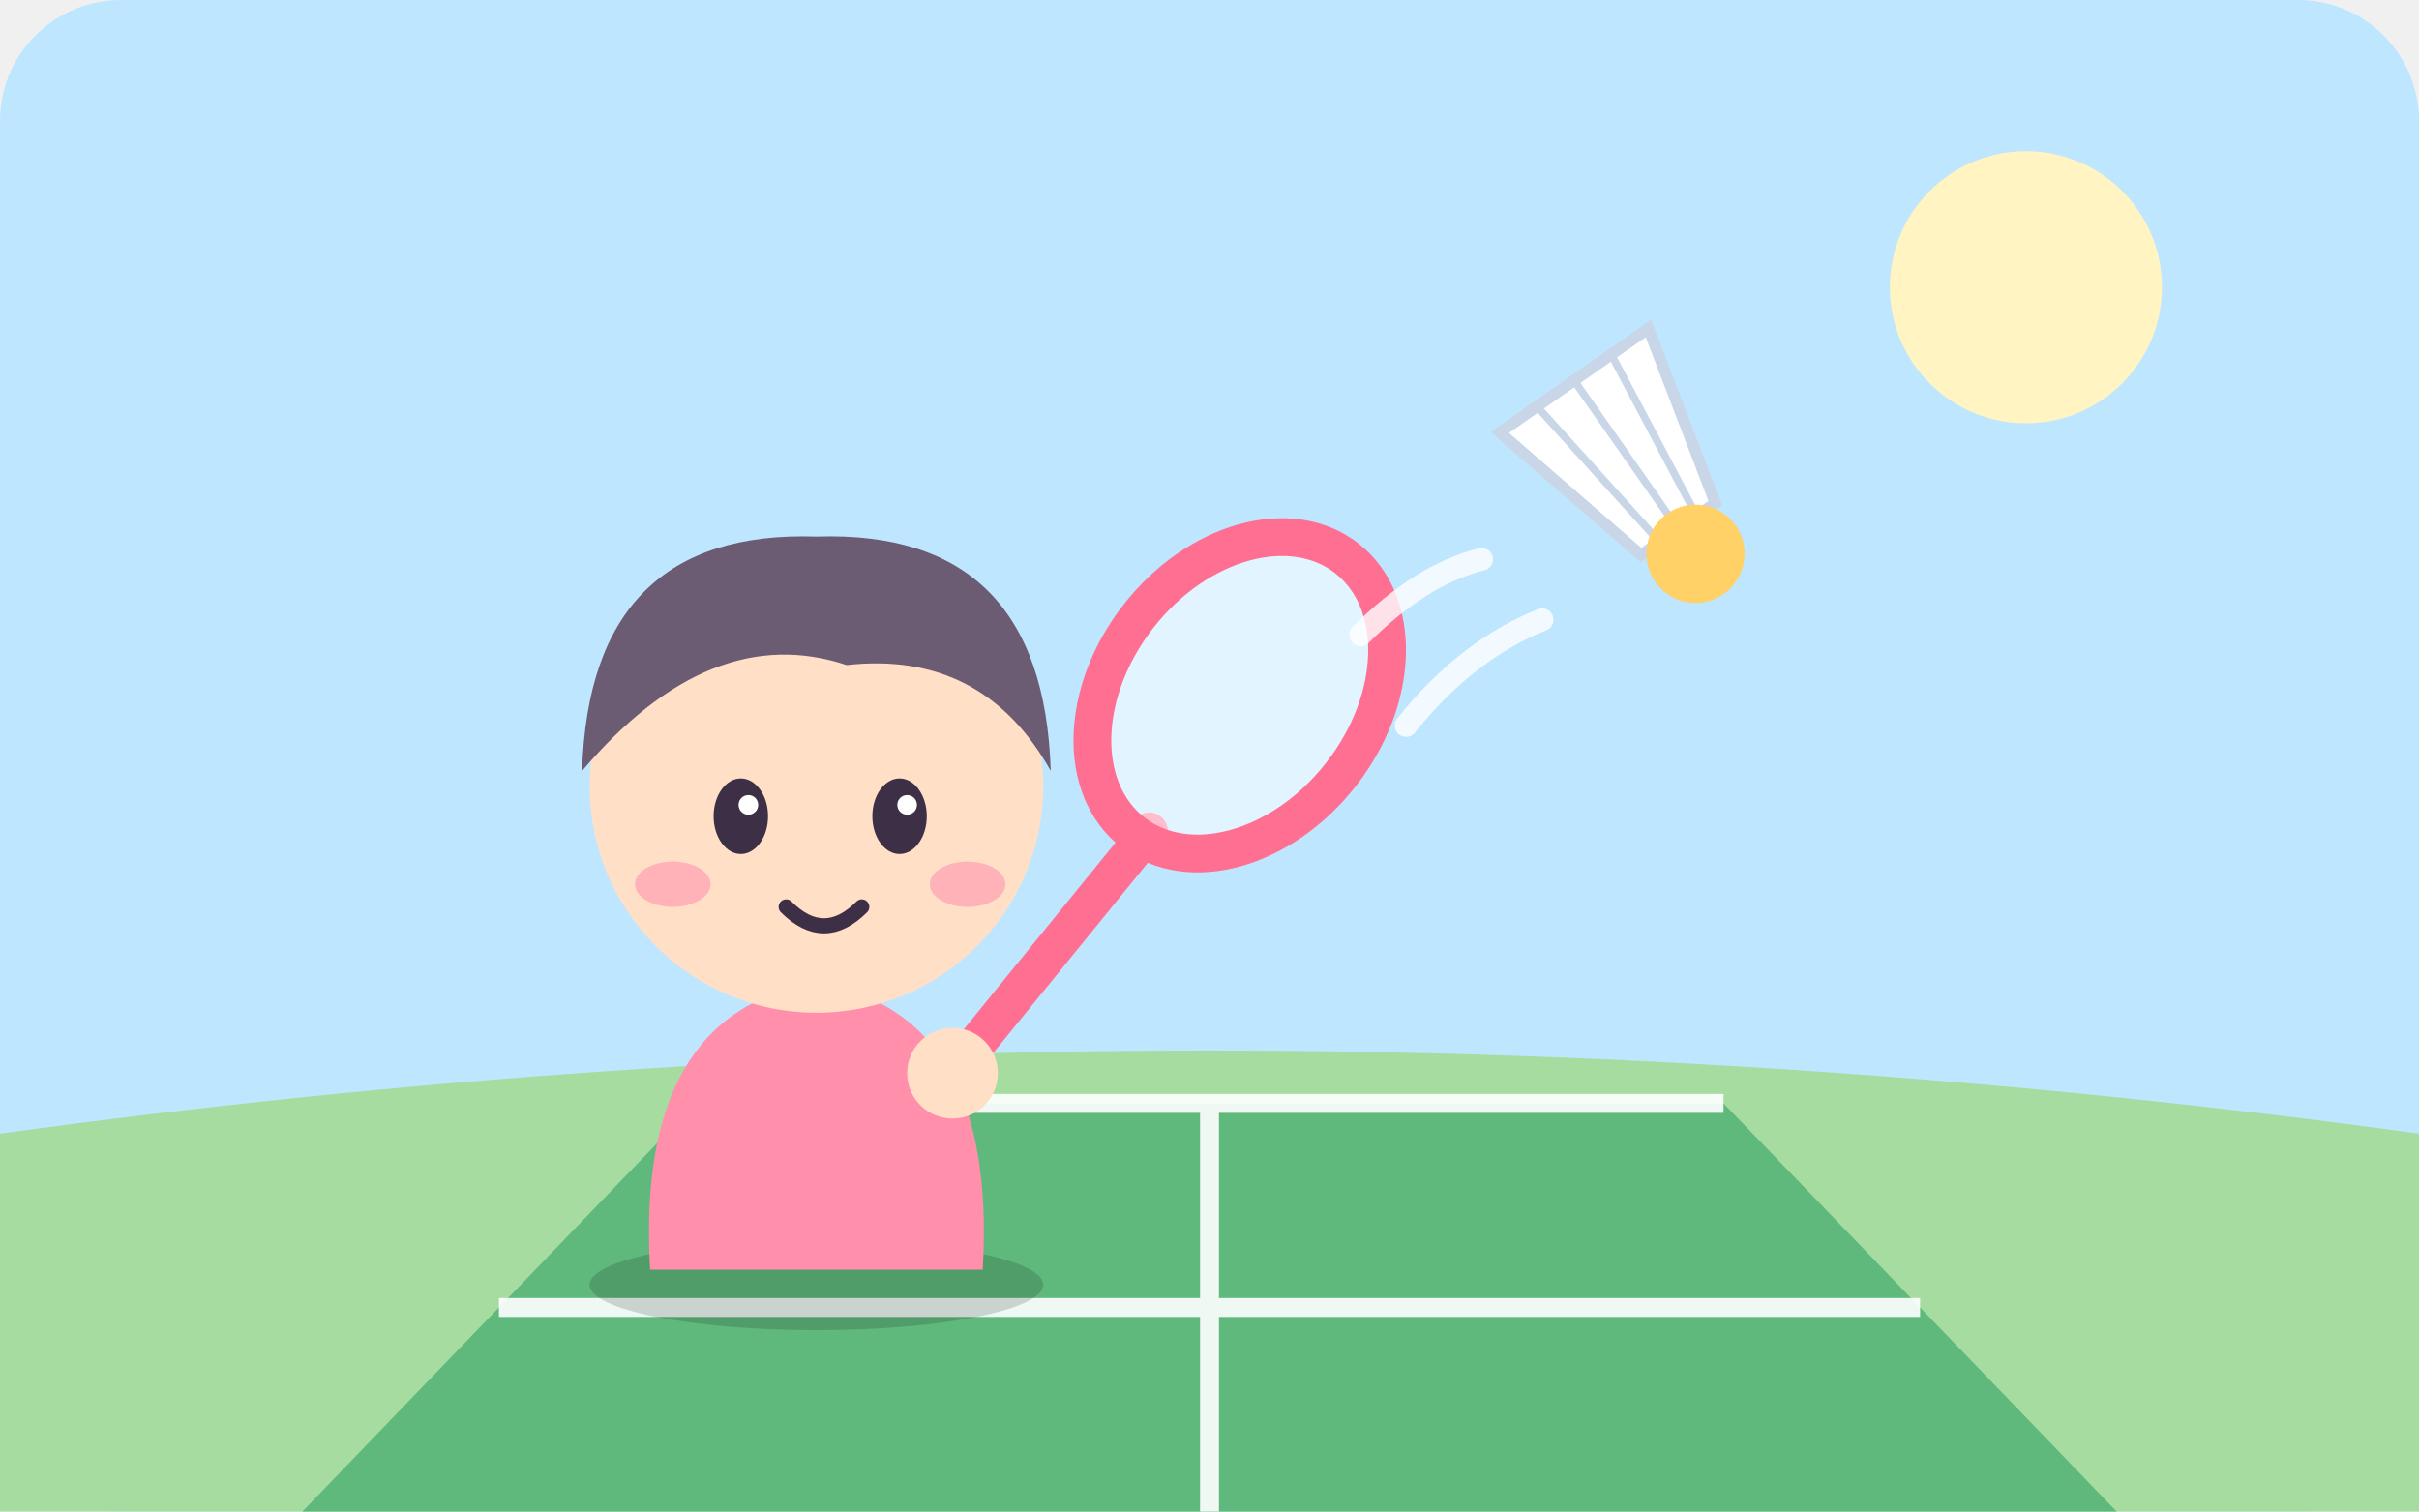
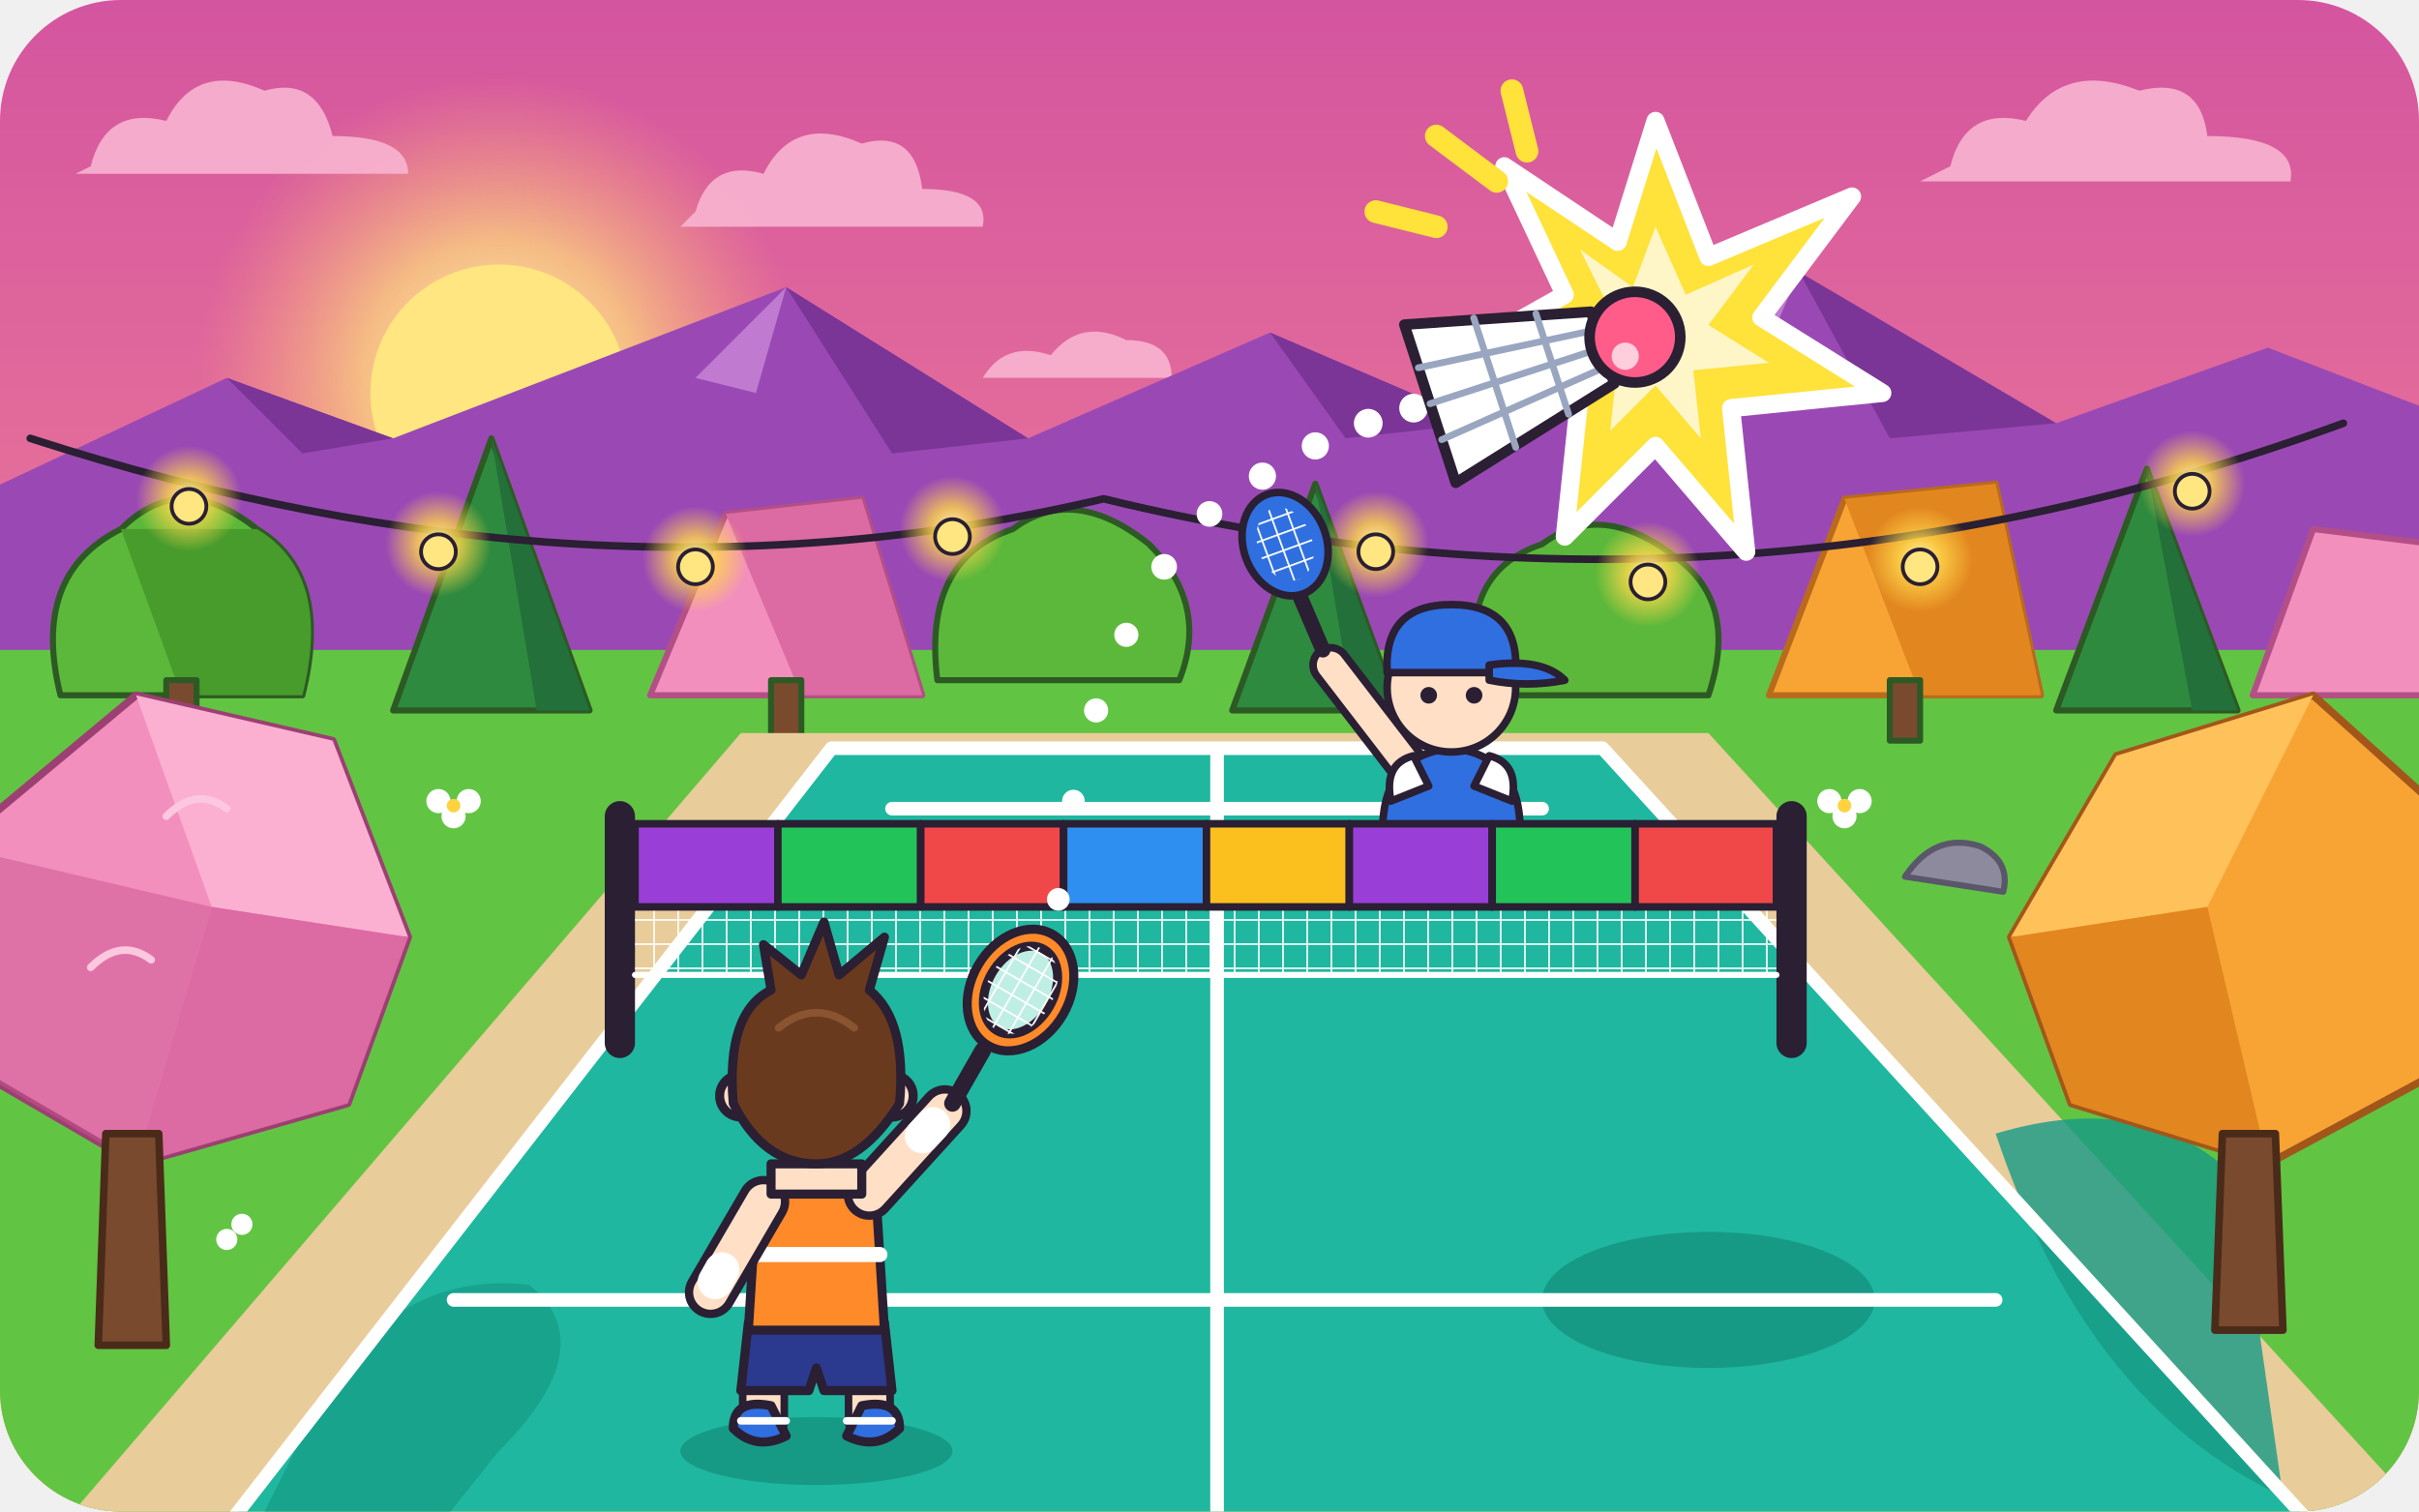
- <svg xmlns="http://www.w3.org/2000/svg" viewBox="0 0 320 200" role="img" aria-label="A chibi player swinging a racket at a shuttlecock">
-   <rect width="320" height="200" rx="16" fill="#bfe6ff" />
-   <circle cx="268" cy="38" r="18" fill="#fff4c2" />
-   <path d="M0 150 Q160 128 320 150 V200 H0 Z" fill="#a7dca0" />
-   <path d="M40 200 L92 146 H228 L280 200 Z" fill="#5fb87c" />
-   <path d="M92 146 H228 M66 173 H254 M160 146 V200" stroke="#ffffff" stroke-width="2.5" fill="none" opacity="0.9" />
-   <g transform="translate(108 104)">
-     <ellipse cx="0" cy="66" rx="30" ry="6" fill="#000" opacity="0.15" />
-     <path d="M-22 64 Q-24 30 0 26 Q24 30 22 64 Z" fill="#ff8fab" />
-     <circle cx="0" cy="0" r="30" fill="#ffe0c7" />
-     <path d="M-31 -2 Q-30 -34 0 -33 Q30 -34 31 -2 Q22 -18 4 -16 Q-14 -22 -31 -2 Z" fill="#6b5b73" />
-     <ellipse cx="-10" cy="4" rx="3.6" ry="5" fill="#3d2f45" />
-     <ellipse cx="11" cy="4" rx="3.6" ry="5" fill="#3d2f45" />
-     <circle cx="-9" cy="2.5" r="1.3" fill="#fff" />
-     <circle cx="12" cy="2.5" r="1.3" fill="#fff" />
-     <ellipse cx="-19" cy="13" rx="5" ry="3" fill="#ff9fb4" opacity="0.7" />
-     <ellipse cx="20" cy="13" rx="5" ry="3" fill="#ff9fb4" opacity="0.7" />
-     <path d="M-4 16 Q1 21 6 16" stroke="#3d2f45" stroke-width="2" fill="none" stroke-linecap="round" />
-     <path d="M18 38 L44 6" stroke="#ff6f91" stroke-width="5" stroke-linecap="round" />
-     <ellipse cx="56" cy="-12" rx="17" ry="23" transform="rotate(38 56 -12)" fill="#ffffff" fill-opacity="0.55" stroke="#ff6f91" stroke-width="5" />
-     <circle cx="18" cy="38" r="6" fill="#ffe0c7" />
+ <svg xmlns="http://www.w3.org/2000/svg" viewBox="0 0 320 200" role="img" aria-label="Two players rallying a shuttlecock over the net on a park badminton court at sunset">
+   <defs>
+     <linearGradient id="sp-sky" x1="0" y1="0" x2="0" y2="1">
+       <stop offset="0" stop-color="#d4559f" />
+       <stop offset="0.55" stop-color="#ef7f97" />
+       <stop offset="1" stop-color="#fbb07c" />
+     </linearGradient>
+     <radialGradient id="sp-glow">
+       <stop offset="0" stop-color="#fff6c8" />
+       <stop offset="0.45" stop-color="#ffe27a" stop-opacity="0.7" />
+       <stop offset="1" stop-color="#ffb070" stop-opacity="0" />
+     </radialGradient>
+     <radialGradient id="sp-bulb">
+       <stop offset="0" stop-color="#fff7c2" />
+       <stop offset="0.4" stop-color="#ffd84a" stop-opacity="0.8" />
+       <stop offset="1" stop-color="#ffd84a" stop-opacity="0" />
+     </radialGradient>
+     <pattern id="sp-mesh" width="3.2" height="3.2" patternUnits="userSpaceOnUse">
+       <path d="M0 0 H3.2 M0 0 V3.2" stroke="#ffffff" stroke-width="0.5" opacity="0.85" />
+     </pattern>
+     <pattern id="sp-strings" width="2.2" height="2.2" patternUnits="userSpaceOnUse">
+       <path d="M0 0 H2.2 M0 0 V2.2" stroke="#ffffff" stroke-width="0.45" />
+     </pattern>
+     <clipPath id="sp-card">
+       <rect width="320" height="200" rx="16" />
+     </clipPath>
+   </defs>
+   <g clip-path="url(#sp-card)" stroke-linejoin="round" stroke-linecap="round">
+     <rect width="320" height="200" fill="url(#sp-sky)" />
+     <circle cx="66" cy="50" r="40" fill="url(#sp-glow)" />
+     <circle cx="66" cy="52" r="17" fill="#ffe680" />
+     <g fill="#f8b4d0" opacity="0.9">
+       <path d="M12 22 Q14 14 22 16 Q26 8 35 12 Q42 10 44 18 Q54 18 54 23 H10 Z" />
+       <path d="M92 28 Q94 21 101 23 Q105 15 114 19 Q121 17 122 25 Q131 25 130 30 H90 Z" />
+       <path d="M258 22 Q260 14 268 16 Q273 8 283 12 Q291 10 292 18 Q304 18 303 24 H254 Z" />
+       <path d="M130 50 Q133 45 139 47 Q143 42 149 45 Q155 45 155 50 Z" />
+     </g>
+     <path d="M-4 66 L30 50 L52 58 L104 38 L136 58 L168 44 L196 56 L238 36 L272 56 L300 46 L326 56 V96 H-4 Z" fill="#9a49b4" />
+     <path d="M104 38 L118 60 L136 58 Z M238 36 L250 58 L272 56 Z M30 50 L40 60 L52 58 Z M168 44 L178 58 L196 56 Z" fill="#7b3597" />
+     <path d="M104 38 L92 50 L100 52 Z M238 36 L224 48 L232 50 Z" fill="#c07ad0" />
+     <rect y="86" width="320" height="114" fill="#62c443" />
+     <g stroke="#2d5a24" stroke-width="0.8">
+       <path d="M8 92 Q4 76 16 70 Q24 62 34 70 Q44 76 40 92 Z" fill="#5cb83a" />
+       <path d="M16 70 L24 92 L40 92 Q44 76 34 70 Z" fill="#479c2c" stroke="none" />
+       <rect x="22" y="90" width="4" height="8" fill="#7a4a2e" />
+       <path d="M52 94 L65 58 L78 94 Z" fill="#2e8a3e" />
+       <path d="M65 58 L71 94 L78 94 Z" fill="#23703a" stroke="none" />
+       <path d="M86 92 L96 68 L114 66 L122 92 Z" fill="#f28fbd" stroke="#b34f86" />
+       <path d="M96 68 L106 92 L122 92 L114 66 Z" fill="#dc6aa3" stroke="none" />
+       <rect x="102" y="90" width="4" height="8" fill="#7a4a2e" />
+       <path d="M124 90 Q122 74 134 70 Q142 64 152 72 Q160 80 156 90 Z" fill="#5cb83a" />
+       <path d="M163 94 L174 64 L185 94 Z" fill="#2e8a3e" />
+       <path d="M174 64 L179 94 L185 94 Z" fill="#23703a" stroke="none" />
+       <path d="M196 92 Q192 76 204 72 Q212 66 222 74 Q230 80 226 92 Z" fill="#5cb83a" />
+       <path d="M234 92 L244 66 L264 64 L270 92 Z" fill="#f7a434" stroke="#b96a1c" />
+       <path d="M244 66 L254 92 L270 92 L264 64 Z" fill="#e2861f" stroke="none" />
+       <rect x="250" y="90" width="4" height="8" fill="#7a4a2e" />
+       <path d="M272 94 L284 62 L296 94 Z" fill="#2e8a3e" />
+       <path d="M284 62 L290 94 L296 94 Z" fill="#23703a" stroke="none" />
+       <path d="M298 92 L306 70 L322 72 L324 92 Z" fill="#f28fbd" stroke="#b34f86" />
+     </g>
+     <path d="M4 58 Q78 82 146 66 Q228 86 310 56" stroke="#2a1f33" stroke-width="1" fill="none" />
+     <g fill="url(#sp-bulb)">
+       <circle cx="25" cy="66" r="7" />
+       <circle cx="58" cy="72" r="7" />
+       <circle cx="92" cy="74" r="7" />
+       <circle cx="126" cy="70" r="7" />
+       <circle cx="182" cy="72" r="7" />
+       <circle cx="218" cy="76" r="7" />
+       <circle cx="254" cy="74" r="7" />
+       <circle cx="290" cy="64" r="7" />
+     </g>
+     <g fill="#ffe680" stroke="#2a1f33" stroke-width="0.5">
+       <circle cx="25" cy="67" r="2.3" />
+       <circle cx="58" cy="73" r="2.3" />
+       <circle cx="92" cy="75" r="2.3" />
+       <circle cx="126" cy="71" r="2.3" />
+       <circle cx="182" cy="73" r="2.3" />
+       <circle cx="218" cy="77" r="2.3" />
+       <circle cx="254" cy="75" r="2.3" />
+       <circle cx="290" cy="65" r="2.3" />
+     </g>
+     <path d="M98 97 H226 L322 202 H8 Z" fill="#e8cc9a" />
+     <path d="M110 99 H212 L306 202 H30 Z" fill="#1fb79f" />
+     <g fill="#169a86">
+       <path d="M42 186 Q52 168 70 170 Q80 178 66 192 L58 202 H34 Z" opacity="0.7" />
+       <path d="M264 150 Q284 144 296 156 L302 198 Q276 186 264 150 Z" opacity="0.8" />
+       <ellipse cx="226" cy="172" rx="22" ry="9" />
+       <ellipse cx="108" cy="192" rx="18" ry="4.5" />
+     </g>
+     <path d="M110 99 H212 L306 202 H30 Z M161 99 V202 M118 107 H204 M60 172 H264" stroke="#ffffff" stroke-width="1.8" fill="none" />
+     <g stroke="#2a1f33" stroke-width="1">
+       <path d="M186 101 L176 88" stroke-width="5.6" />
+       <path d="M186 101 L176 88" stroke="#ffe0c7" stroke-width="3.6" />
+       <path d="M175 86 L172 79" stroke-width="2" />
+       <ellipse cx="170" cy="72" rx="5.5" ry="7" transform="rotate(-20 170 72)" fill="#2f6fe0" />
+       <ellipse cx="170" cy="72" rx="3.6" ry="5" transform="rotate(-20 170 72)" fill="url(#sp-strings)" stroke="none" />
+       <path d="M183 112 Q182 100 192 99 Q202 100 201 112 Z" fill="#2f6fe0" />
+       <path d="M184 106 Q183 101 187 100 L189 104 Z M200 106 Q201 101 197 100 L195 104 Z" fill="#ffffff" />
+       <circle cx="192" cy="91" r="8.5" fill="#ffe0c7" />
+       <path d="M183.5 89 Q183 80 192 80 Q201 80 200.5 89 Z" fill="#2f6fe0" />
+       <path d="M197 88 Q204 87 207 90 Q202 91 197 90 Z" fill="#2f6fe0" />
+       <circle cx="189" cy="92" r="1.1" fill="#2a1f33" stroke="none" />
+       <circle cx="195" cy="92" r="1.1" fill="#2a1f33" stroke="none" />
+     </g>
+     <rect x="80" y="106" width="4" height="34" rx="2" fill="#2a1f33" />
+     <rect x="235" y="106" width="4" height="34" rx="2" fill="#2a1f33" />
+     <rect x="84" y="120" width="151" height="9" fill="url(#sp-mesh)" />
+     <g stroke="#2a1f33" stroke-width="1">
+       <rect x="84" y="109" width="18.9" height="11" fill="#9a3ed8" />
+       <rect x="102.9" y="109" width="18.9" height="11" fill="#22c45a" />
+       <rect x="121.8" y="109" width="18.9" height="11" fill="#f04848" />
+       <rect x="140.7" y="109" width="18.9" height="11" fill="#2f8ff0" />
+       <rect x="159.6" y="109" width="18.9" height="11" fill="#fbbf1e" />
+       <rect x="178.5" y="109" width="18.9" height="11" fill="#9a3ed8" />
+       <rect x="197.4" y="109" width="18.9" height="11" fill="#22c45a" />
+       <rect x="216.3" y="109" width="18.7" height="11" fill="#f04848" />
+     </g>
+     <path d="M84 129 H235" stroke="#ffffff" stroke-width="0.8" />
+     <g stroke="#9c3f72" stroke-width="1">
+       <path d="M-6 112 L18 92 L44 98 L54 124 L46 146 L18 154 L-6 140 Z" fill="#f28fbd" />
+       <path d="M18 92 L28 120 L54 124 L44 98 Z" fill="#fbb0d2" stroke="none" />
+       <path d="M28 120 L18 154 L46 146 L54 124 Z" fill="#dc6aa3" stroke="none" />
+       <path d="M-6 140 L18 154 L28 120 L-6 112 Z" fill="#c9558f" stroke="none" opacity="0.5" />
+       <path d="M22 108 Q26 104 30 107 M12 128 Q16 124 20 127" stroke="#fbc8df" fill="none" />
+     </g>
+     <path d="M14 150 L13 178 H22 L21 150 Z" fill="#7a4a2e" stroke="#4a2b1a" stroke-width="1" />
+     <g stroke="#a3561a" stroke-width="1">
+       <path d="M326 110 L306 92 L280 100 L266 124 L274 146 L300 154 L326 140 Z" fill="#f7a434" />
+       <path d="M306 92 L292 120 L266 124 L280 100 Z" fill="#ffc25a" stroke="none" />
+       <path d="M292 120 L300 154 L274 146 L266 124 Z" fill="#e2861f" stroke="none" />
+     </g>
+     <path d="M294 150 L293 176 H302 L301 150 Z" fill="#7a4a2e" stroke="#4a2b1a" stroke-width="1" />
+     <g fill="#ffffff">
+       <circle cx="60" cy="108" r="1.6" />
+       <circle cx="62" cy="106" r="1.6" />
+       <circle cx="58" cy="106" r="1.6" />
+       <circle cx="244" cy="108" r="1.6" />
+       <circle cx="246" cy="106" r="1.6" />
+       <circle cx="242" cy="106" r="1.6" />
+       <circle cx="30" cy="164" r="1.4" />
+       <circle cx="32" cy="162" r="1.4" />
+     </g>
+     <g fill="#ffd23f">
+       <circle cx="60" cy="106.6" r="0.9" />
+       <circle cx="244" cy="106.6" r="0.9" />
+     </g>
+     <path d="M252 116 Q256 110 262 112 Q266 114 265 118 Z" fill="#8c8a9c" stroke="#5a576a" stroke-width="0.8" />
+     <g fill="#ffffff">
+       <circle cx="140" cy="119" r="1.5" />
+       <circle cx="142" cy="106" r="1.5" />
+       <circle cx="145" cy="94" r="1.6" />
+       <circle cx="149" cy="84" r="1.6" />
+       <circle cx="154" cy="75" r="1.7" />
+       <circle cx="160" cy="68" r="1.7" />
+       <circle cx="167" cy="63" r="1.8" />
+       <circle cx="174" cy="59" r="1.8" />
+       <circle cx="181" cy="56" r="1.9" />
+       <circle cx="187" cy="54" r="1.9" />
+     </g>
+     <g transform="translate(219 44)">
+       <path d="M0 -28 L7 -10 L26 -18 L14 -2 L30 8 L10 10 L12 29 L0 15 L-12 27 L-10 8 L-28 4 L-12 -5 L-20 -22 L-5 -12 Z" fill="#ffe23a" stroke="#ffffff" stroke-width="2.4" />
+       <path d="M0 -14 L4 -5 L13 -9 L7 -1 L15 4 L5 5 L6 14 L0 7 L-6 13 L-5 4 L-14 2 L-6 -3 L-10 -11 L-3 -6 Z" fill="#fff6c8" />
+     </g>
+     <path d="M190 18 L198 24 M182 28 L190 30 M200 12 L202 20" stroke="#ffe23a" stroke-width="3" fill="none" />
+     <g transform="translate(212 46) rotate(-108)" stroke="#2a1f33" stroke-width="1.4">
+       <path d="M-11 -24 L11 -24 L5 0 L-5 0 Z" fill="#ffffff" />
+       <path d="M-5 -24 L-2.5 0 M0 -24 V0 M5 -24 L2.5 0 M-9 -15 H9 M-7 -7 H7" stroke="#9aa6c0" stroke-width="0.9" />
+       <circle cy="4.5" r="6" fill="#ff5c8a" />
+       <circle cx="-2" cy="2.5" r="1.8" fill="#ffffff" stroke="none" opacity="0.7" />
+     </g>
+     <g stroke="#2a1f33" stroke-width="1.2">
+       <path d="M101 182 L101 188 M115 182 L115 188" stroke-width="6.5" />
+       <path d="M101 182 L101 188 M115 182 L115 188" stroke="#ffe0c7" stroke-width="4.5" />
+       <path d="M97 189 Q97 185 102 186 L104 190 Q100 192 97 189 Z M119 189 Q119 185 114 186 L112 190 Q116 192 119 189 Z" fill="#2f6fe0" />
+       <path d="M98 188 H104 M112 188 H118" stroke="#ffffff" stroke-width="1" />
+       <path d="M99 175 H117 L118 184 H109 L108 181 L107 184 H98 Z" fill="#2b3a8f" />
+       <path d="M100 160 Q100 156 104 156 H112 Q116 156 116 160 L117 176 H99 Z" fill="#ff8a2a" />
+       <path d="M99.6 166 H116.4" stroke="#ffffff" stroke-width="2" />
+       <path d="M101 159 L94 171 M115 158 L125 147" stroke-width="6.8" />
+       <path d="M101 159 L94 171 M115 158 L125 147" stroke="#ffe0c7" stroke-width="4.6" />
+       <path d="M95.5 168 L94.6 169.6 M122 150.3 L123.4 148.8" stroke="#ffffff" stroke-width="4.6" />
+       <path d="M126 146 L130 139" stroke-width="2.2" />
+       <ellipse cx="135" cy="131" rx="6.5" ry="8.5" transform="rotate(30 135 131)" fill="#ff8a2a" />
+       <ellipse cx="135" cy="131" rx="4.4" ry="6.2" transform="rotate(30 135 131)" fill="#bfeee4" />
+       <ellipse cx="135" cy="131" rx="4.4" ry="6.2" transform="rotate(30 135 131)" fill="url(#sp-strings)" stroke="none" />
+       <circle cx="98" cy="145" r="2.8" fill="#ffe0c7" />
+       <circle cx="118" cy="145" r="2.8" fill="#ffe0c7" />
+       <path d="M102 154 H114 V158 H102 Z" fill="#ffe0c7" />
+       <path d="M97 146 Q96 134 102 131 L101 125 L106 129 L109 122 L111 129 L117 124 L115 131 Q120 135 119 146 Q114 154 108 154 Q101 154 97 146 Z" fill="#6a3a1e" />
+       <path d="M103 136 Q108 132 113 136" stroke="#8a5430" stroke-width="1" fill="none" />
+     </g>
  </g>
-   <g transform="translate(222 70) rotate(-35)">
-     <path d="M-12 -24 L12 -24 L6 0 L-6 0 Z" fill="#ffffff" stroke="#c9d6e8" stroke-width="1.5" />
-     <path d="M-6 -24 L-3 0 M0 -24 V0 M6 -24 L3 0" stroke="#c9d6e8" stroke-width="1" />
-     <circle cx="0" cy="4" r="6.5" fill="#ffd166" />
-   </g>
-   <path d="M186 96 q8 -10 18 -14 M180 84 q8 -8 16 -10" stroke="#ffffff" stroke-width="3" stroke-linecap="round" fill="none" opacity="0.8" />
</svg>
